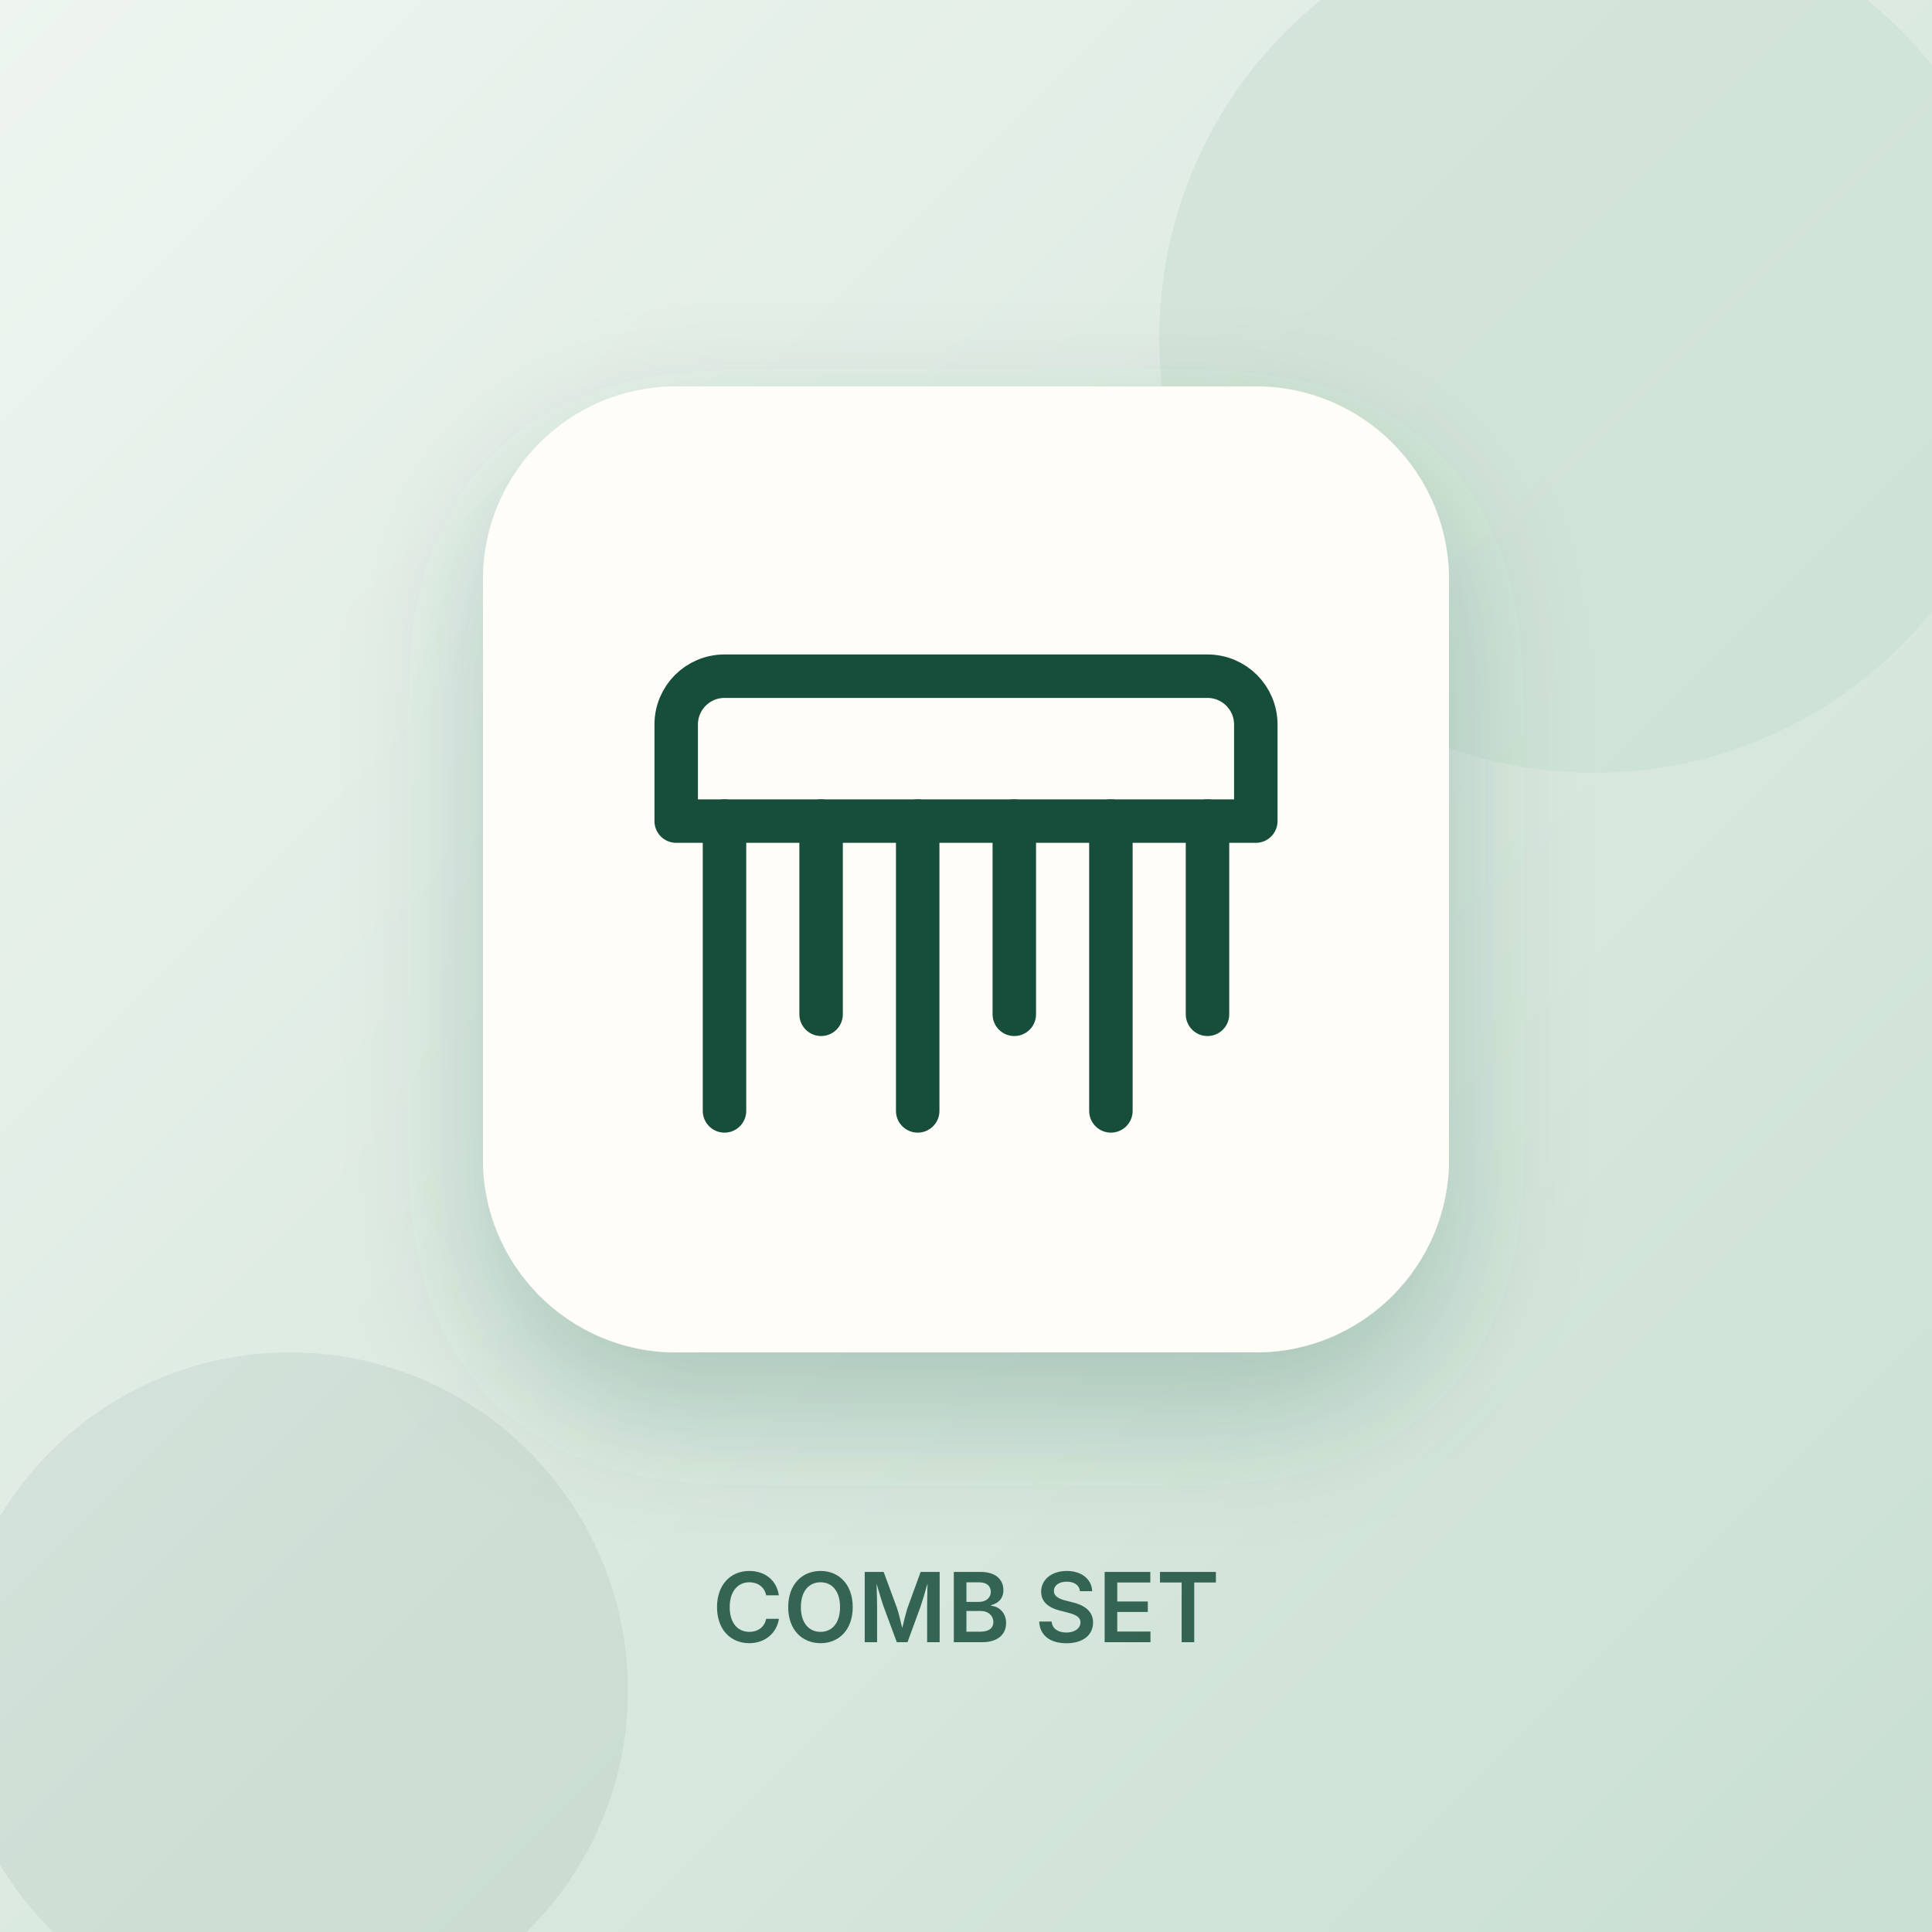
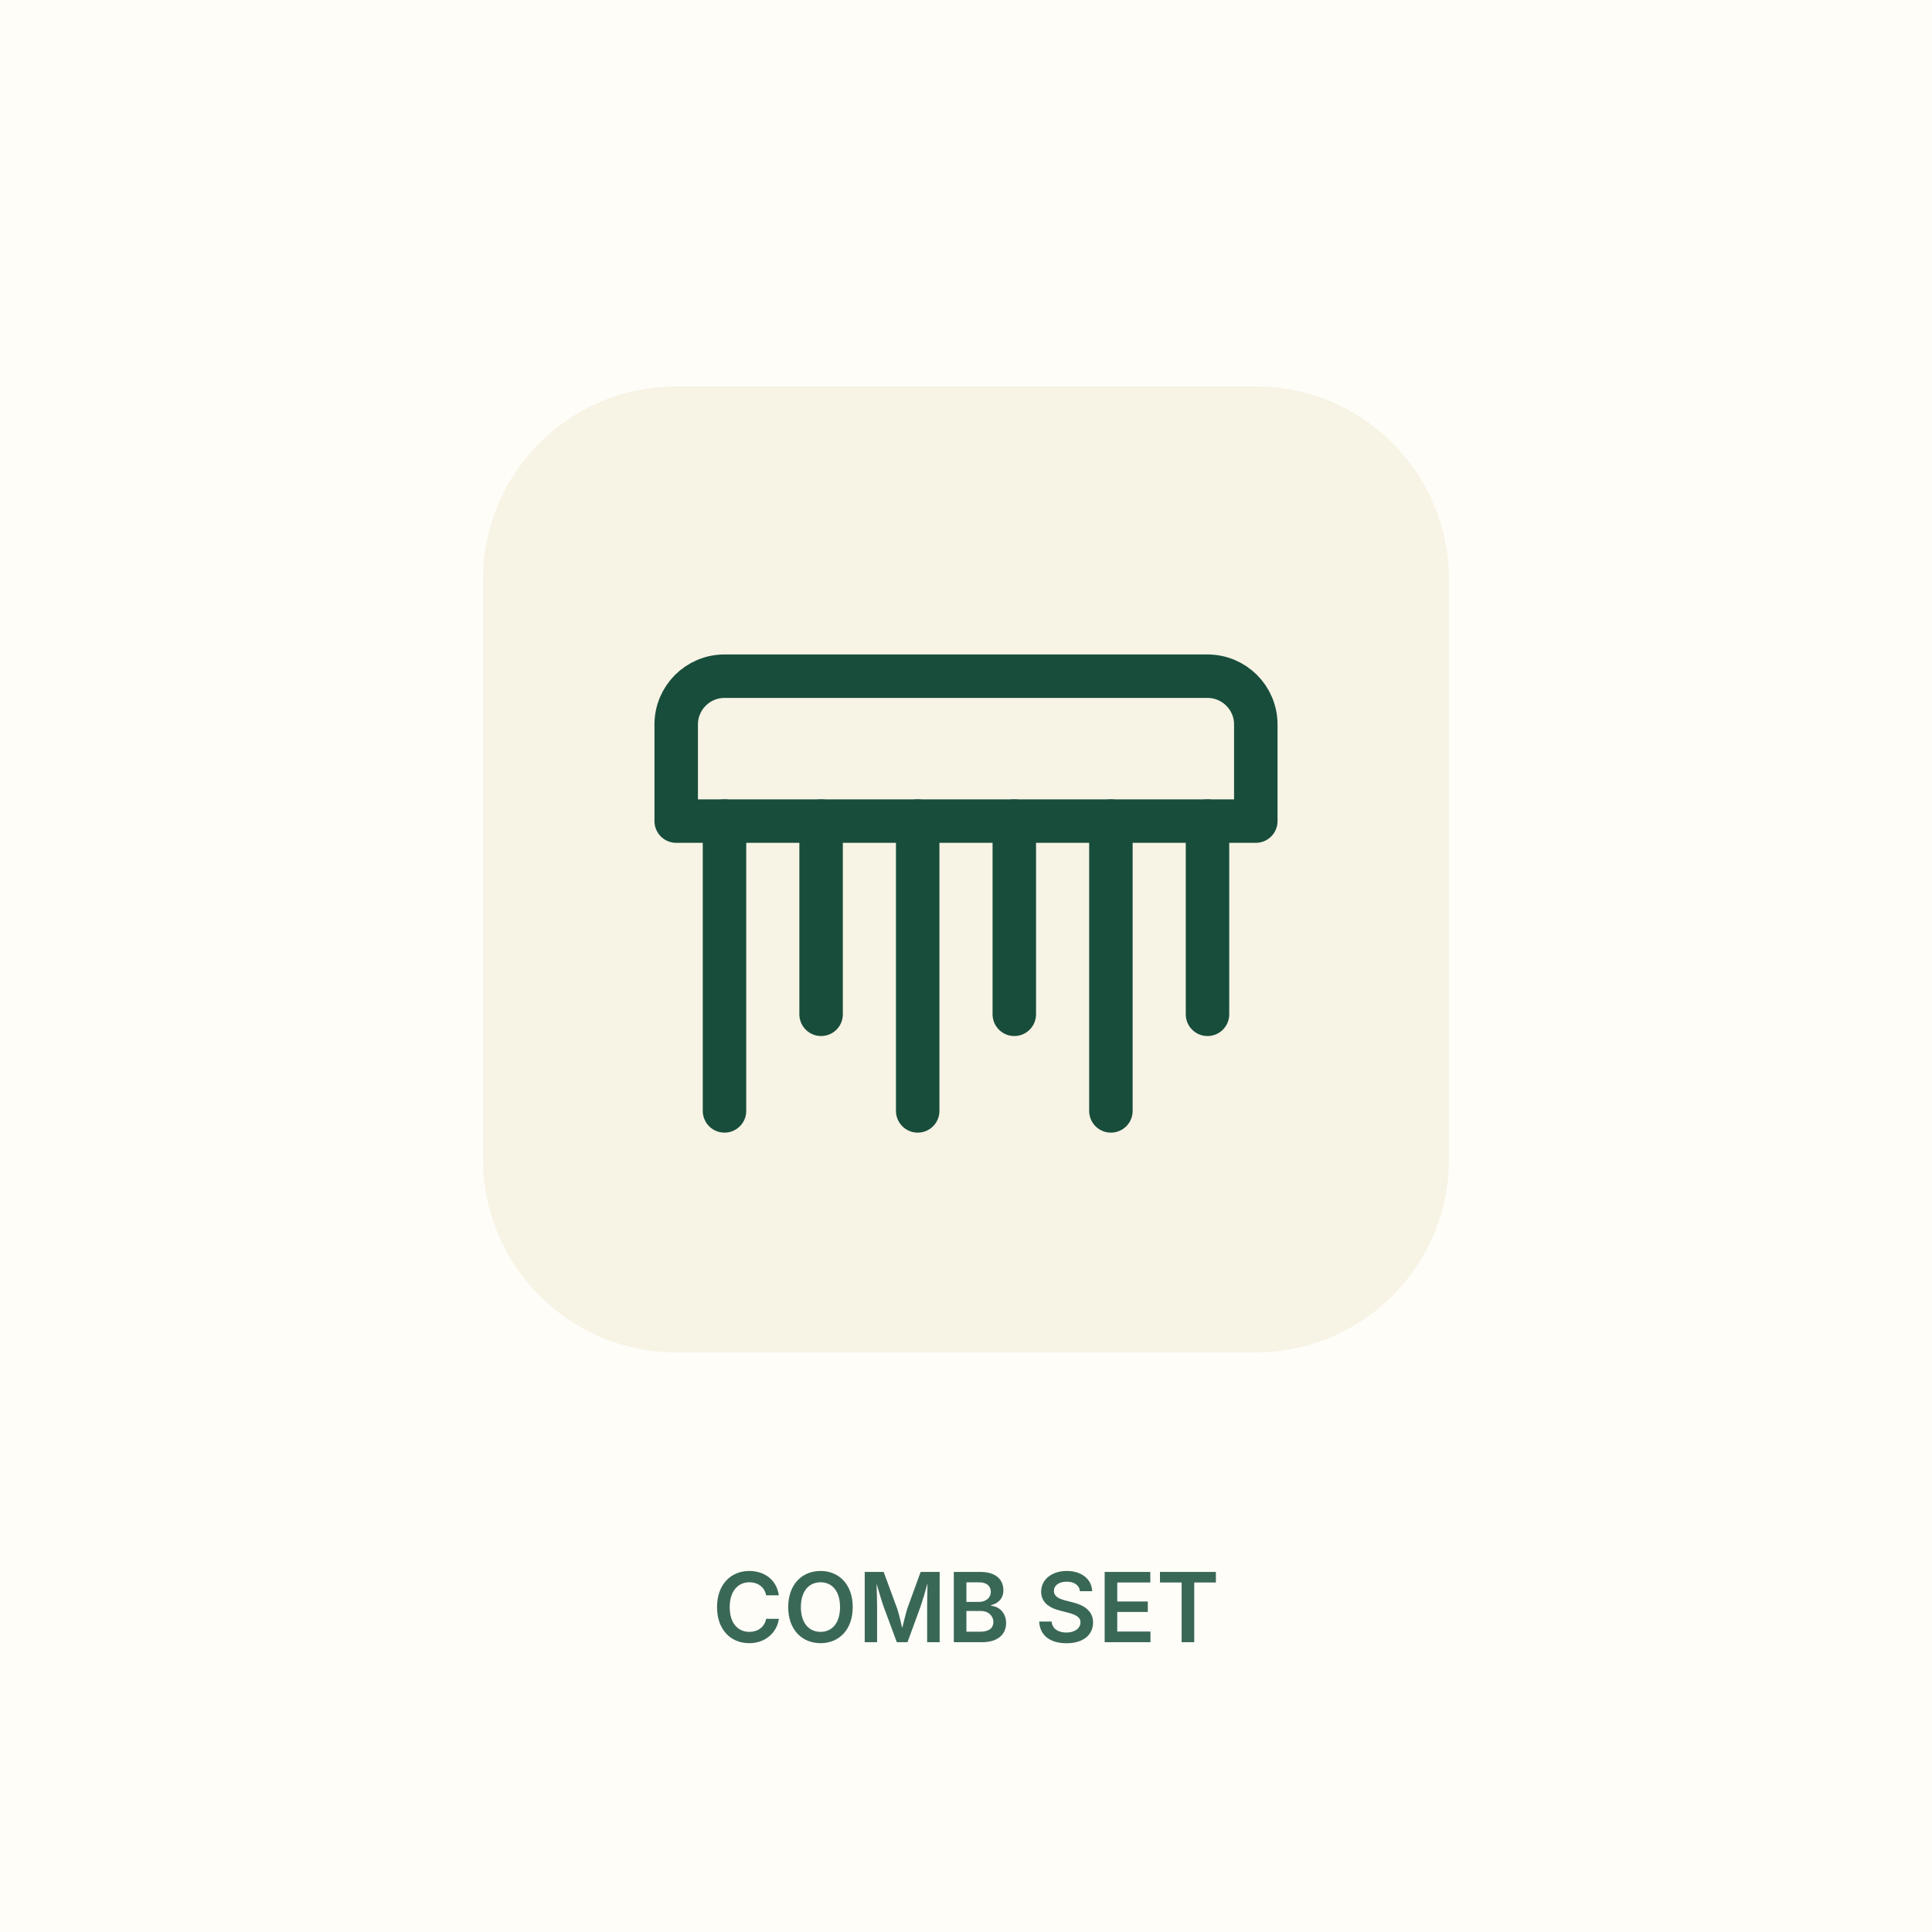
<svg xmlns="http://www.w3.org/2000/svg" viewBox="0 0 400 400" width="400" height="400">
-   <defs>
-     <linearGradient id="g" x1="0" y1="0" x2="1" y2="1">
-       <stop offset="0" stop-color="#eef5f0" />
-       <stop offset="1" stop-color="#c9dfd2" />
-     </linearGradient>
-     <filter id="s" x="-20%" y="-20%" width="140%" height="140%">
-       <feDropShadow dx="0" dy="12" stdDeviation="14" flood-color="#184d3b" flood-opacity="0.22" />
-     </filter>
-   </defs>
-   <rect width="400" height="400" fill="url(#g)" />
-   <circle cx="330" cy="70" r="90" fill="#c9dfd2" opacity="0.55" />
-   <circle cx="60" cy="350" r="70" fill="#184d3b" opacity="0.07" />
-   <g transform="translate(100 80)" filter="url(#s)">
-     <rect x="0" y="0" width="200" height="200" rx="40" fill="#fffdf7" />
+   <rect width="400" height="400" fill="#fffdf8" />
+   <g transform="translate(100 80)">
+     <rect x="0" y="0" width="200" height="200" rx="40" fill="#f7f3e5" />
    <g fill="none" stroke="#184d3b" stroke-width="9" stroke-linecap="round" stroke-linejoin="round">
      <path d="M50 60h100a10 10 0 0 1 10 10v20H40V70a10 10 0 0 1 10-10z" />
      <path d="M50 90v60M70 90v40M90 90v60M110 90v40M130 90v60M150 90v40" />
    </g>
  </g>
  <text x="200" y="340" text-anchor="middle" font-family="Inter, Arial, sans-serif" font-size="20" font-weight="600" fill="#184d3b" opacity="0.85">COMB SET</text>
</svg>
